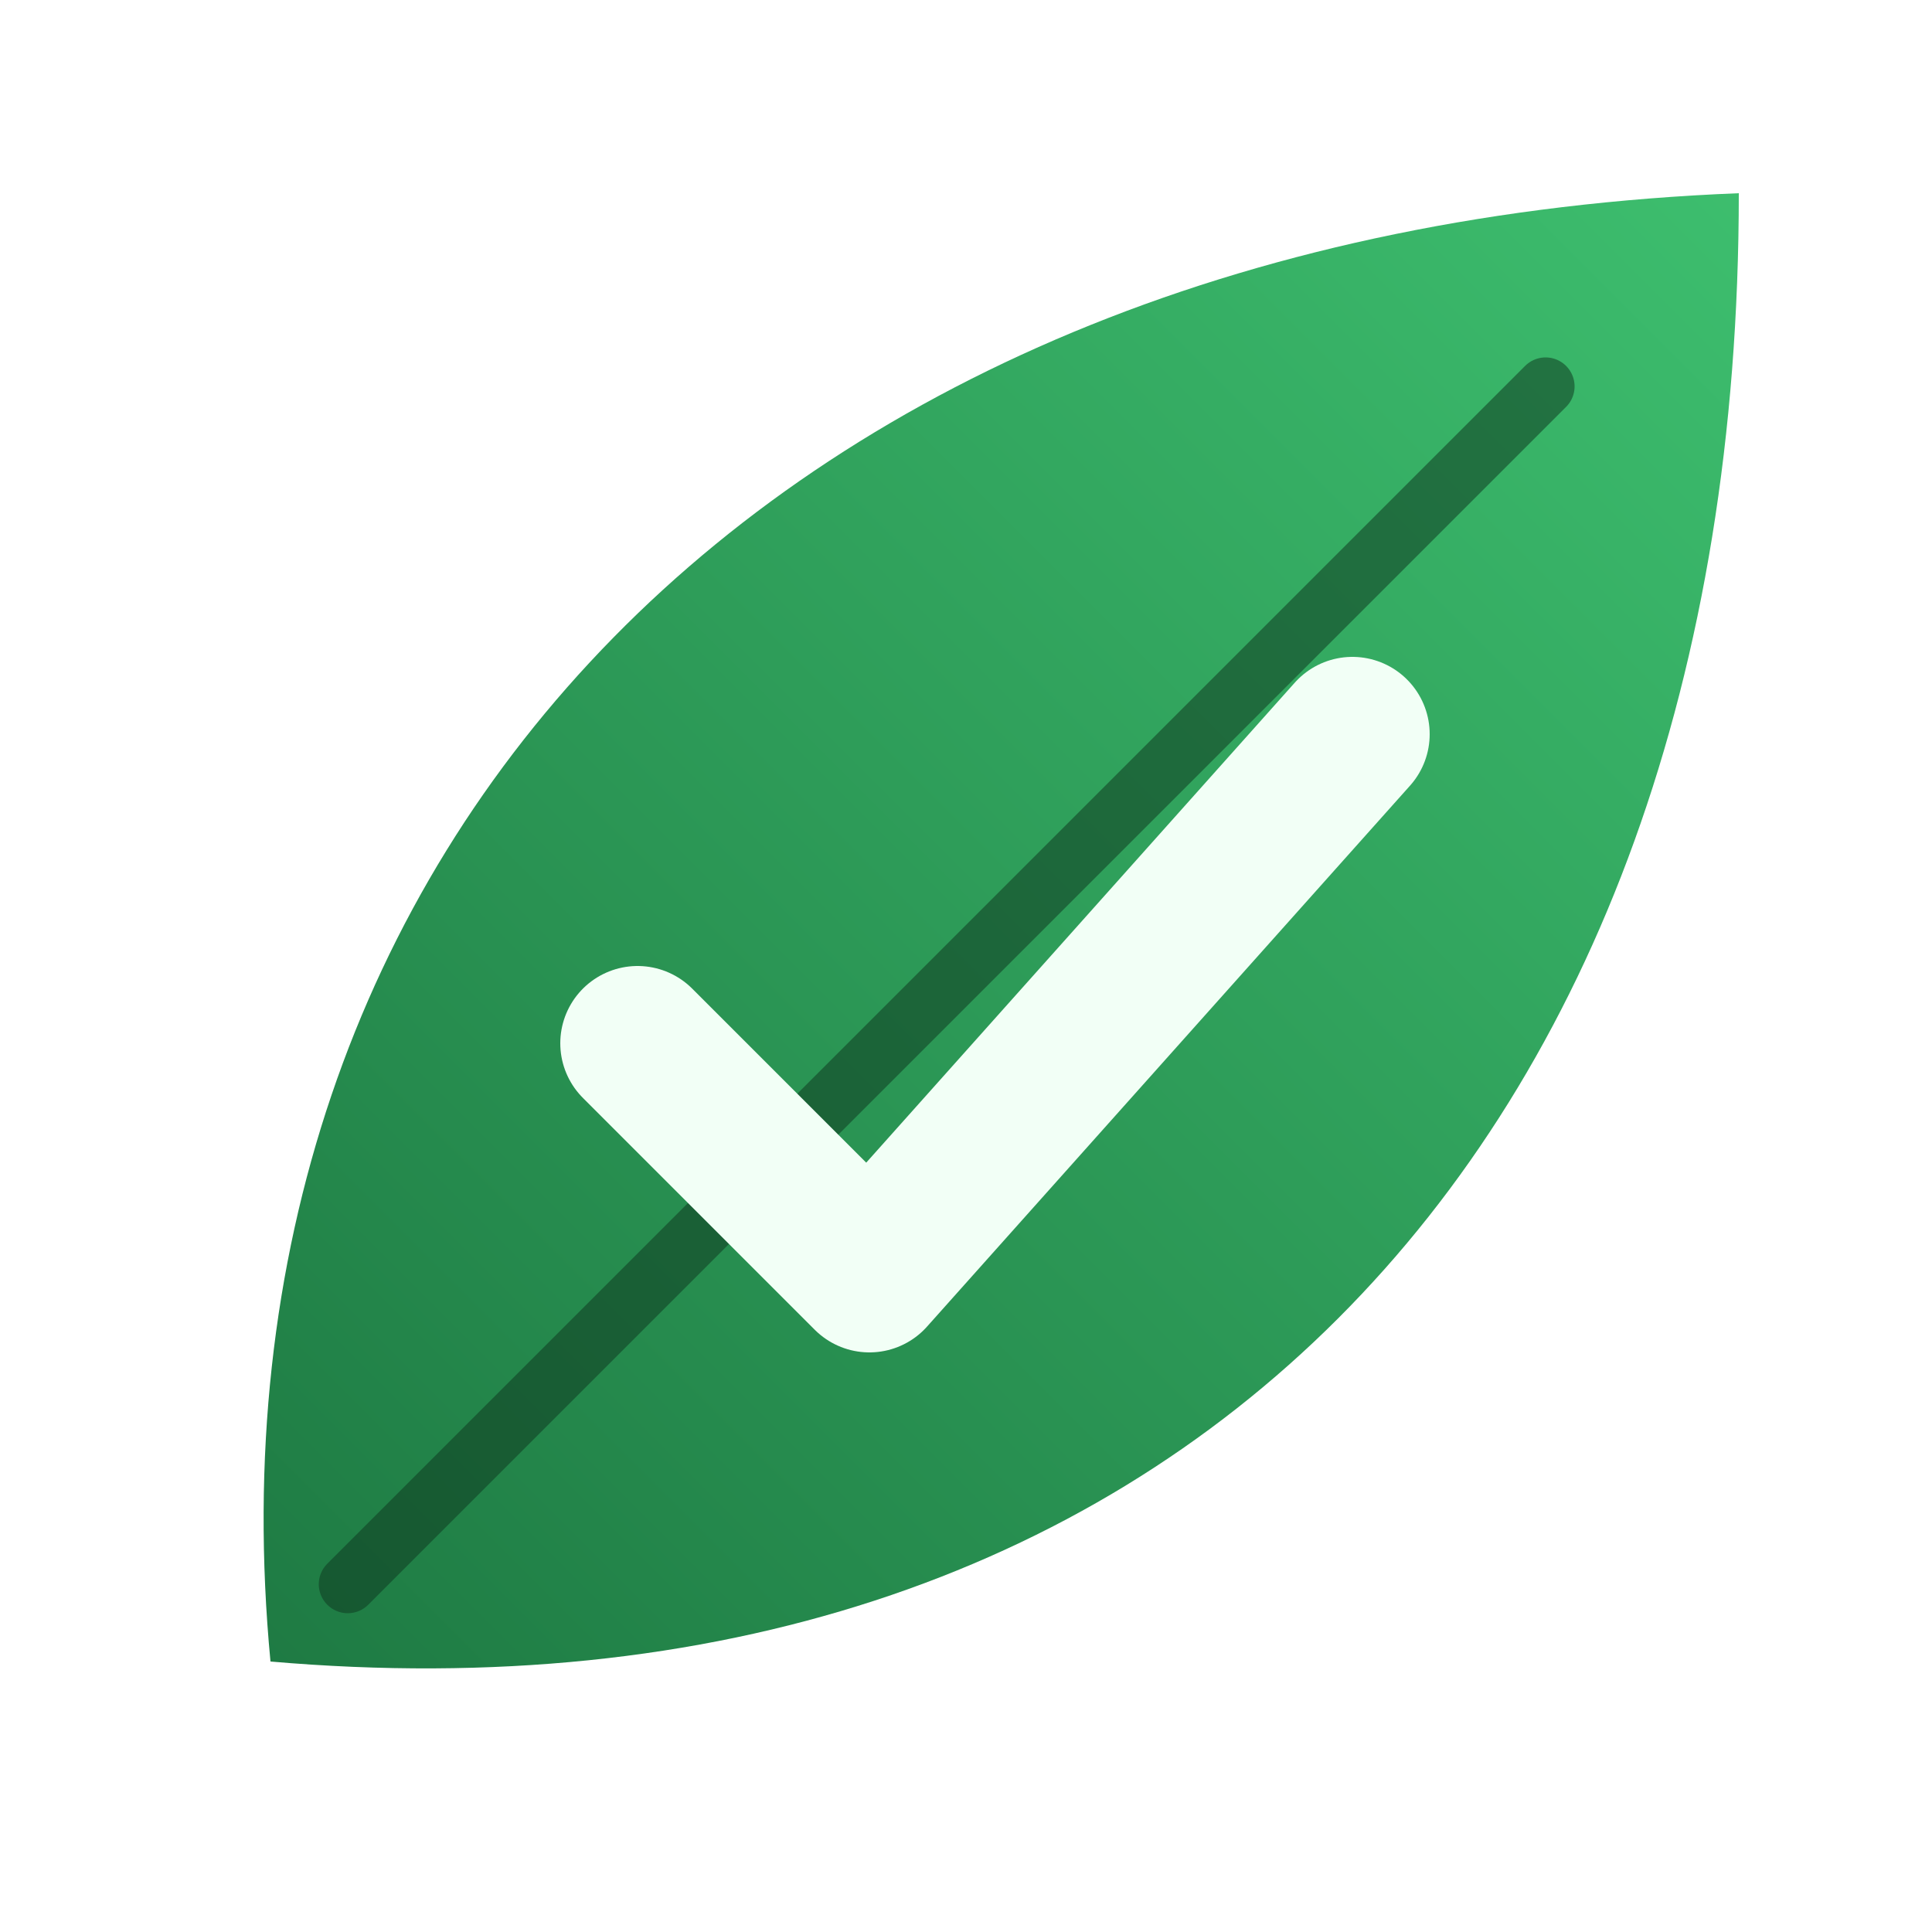
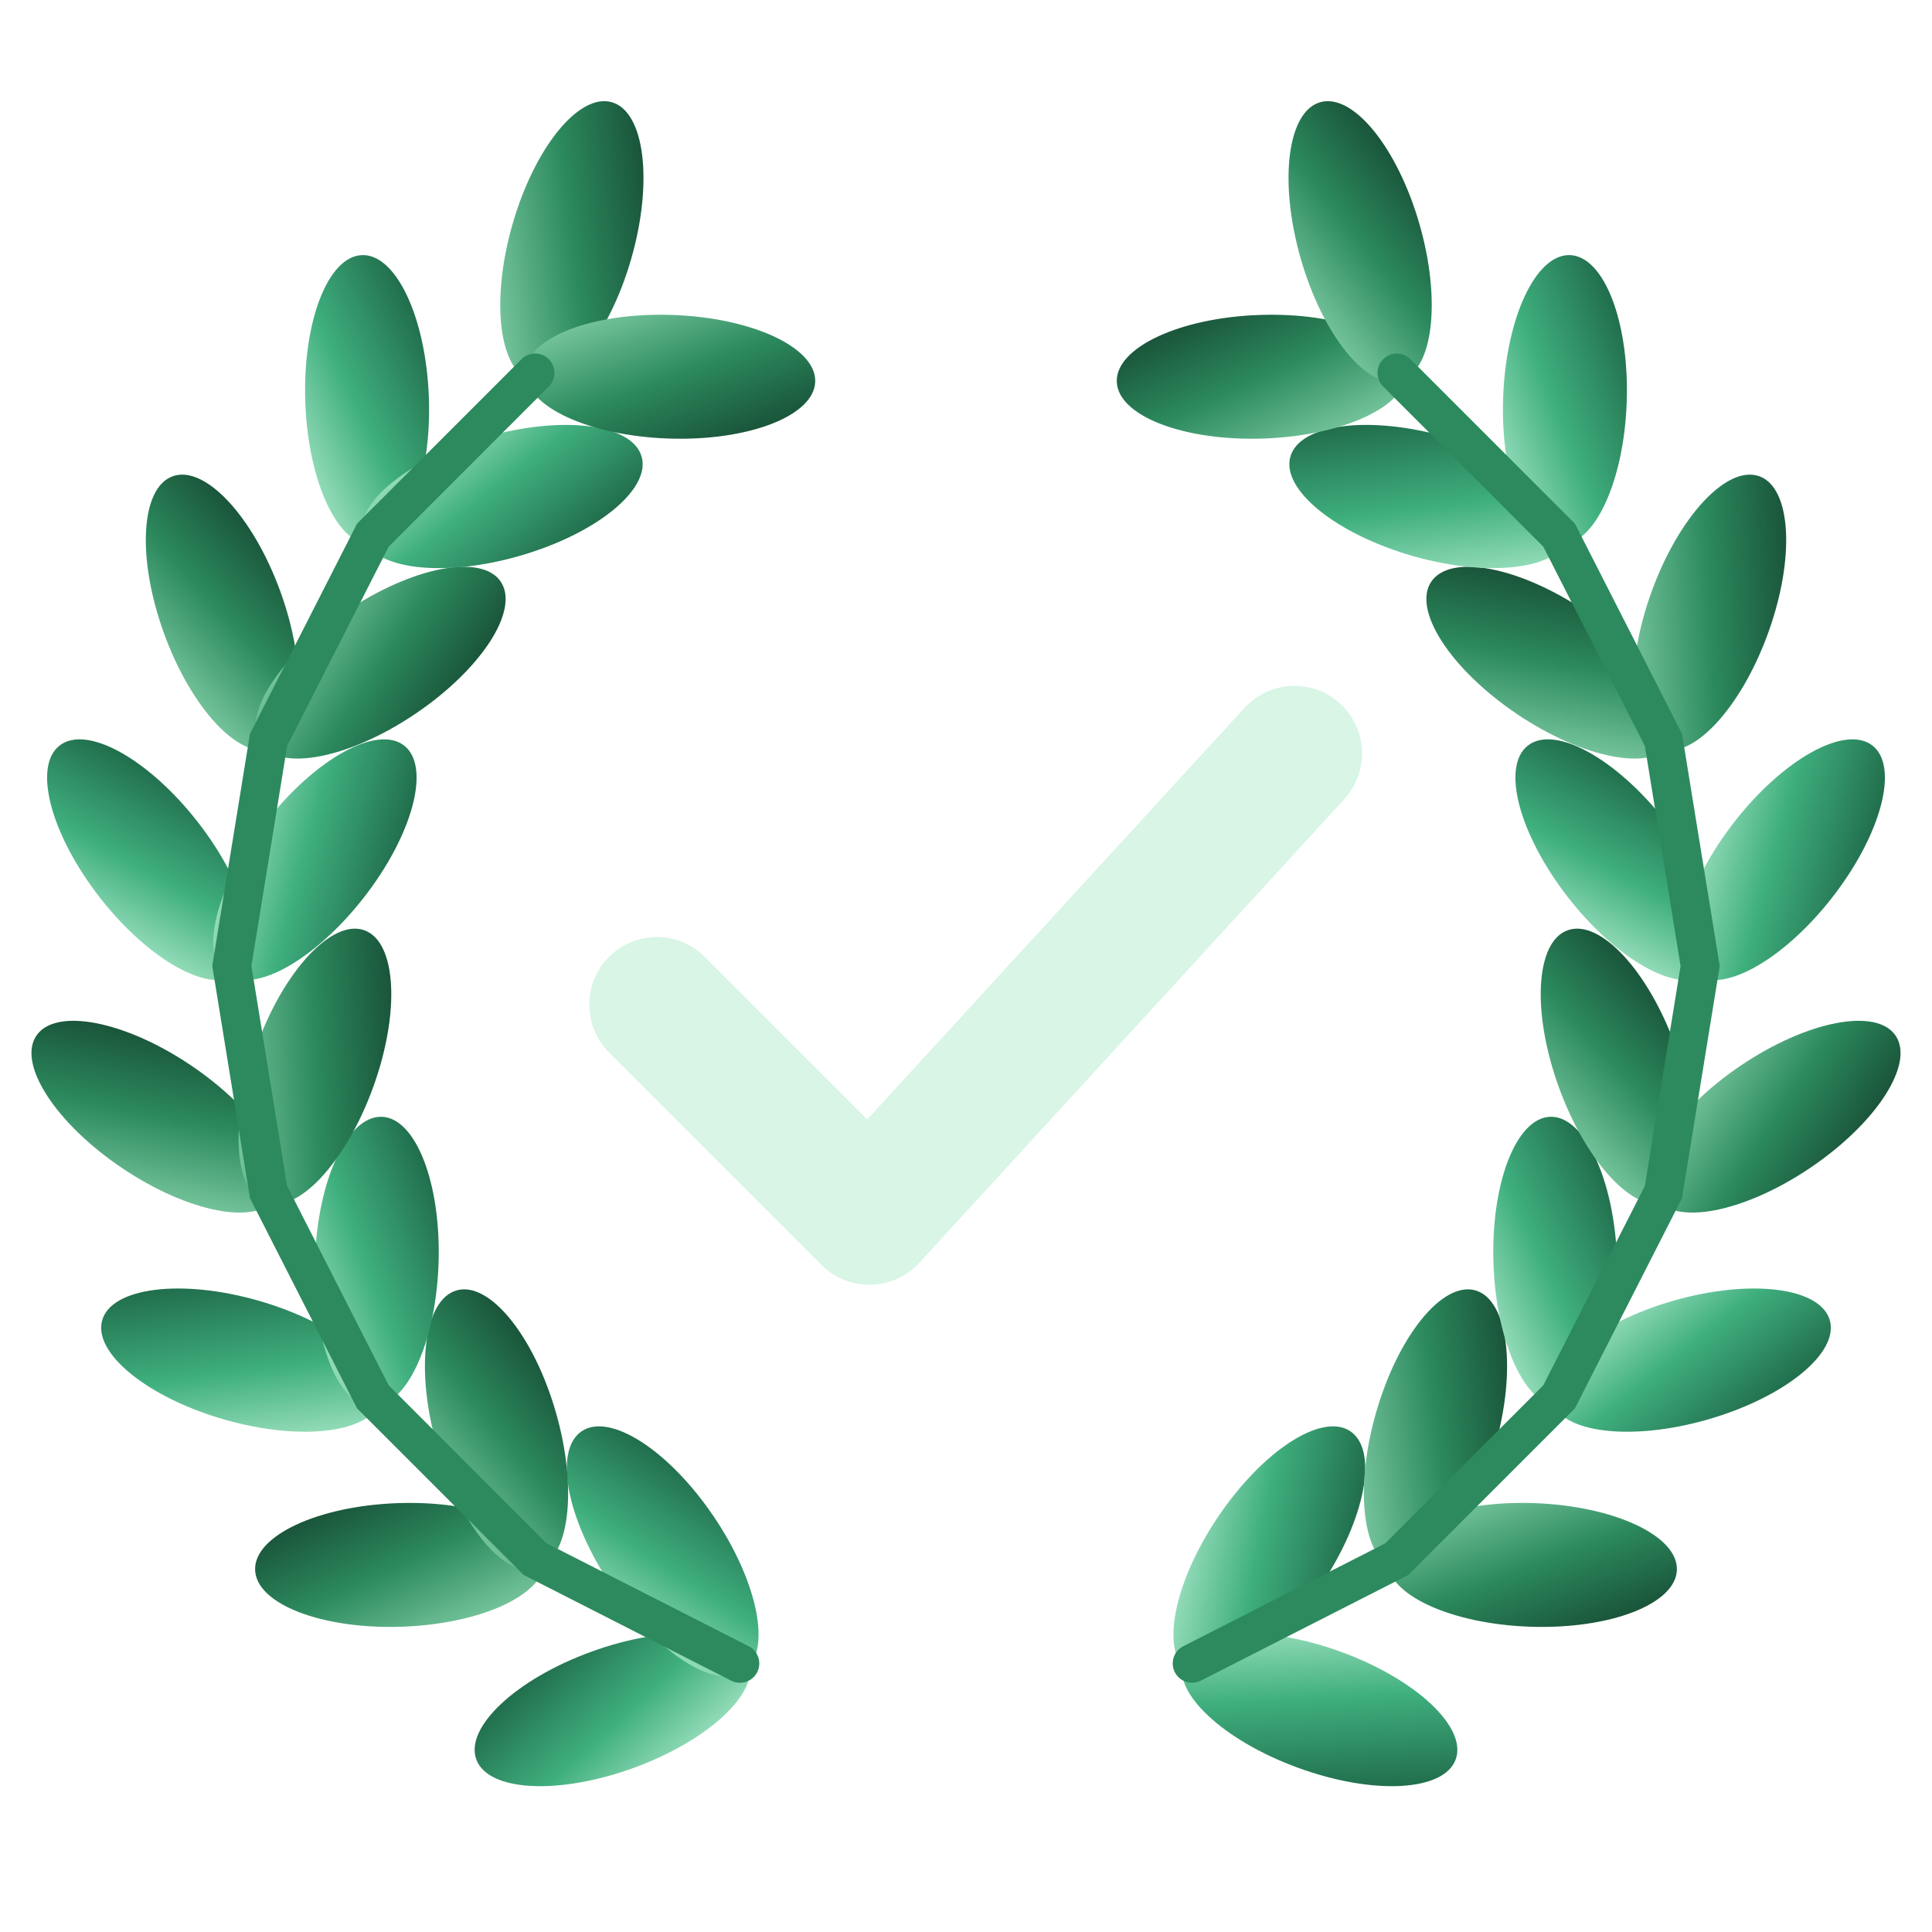
<svg xmlns="http://www.w3.org/2000/svg" viewBox="0 0 100 100">
  <defs>
-     <linearGradient id="lg" x1="0" y1="1" x2="1" y2="0">
-       <stop offset="0" stop-color="#1E7A43" />
-       <stop offset="1" stop-color="#3DBE6E" />
+     <linearGradient id="j1" x1="0" y1="0" x2="1" y2="1">
+       <stop offset="0" stop-color="#B9F0D3" />
+       <stop offset=".45" stop-color="#3FAF7E" />
+       <stop offset="1" stop-color="#16573A" />
+     </linearGradient>
+     <linearGradient id="j2" x1="0" y1="0" x2="1" y2="1">
+       <stop offset="0" stop-color="#8FD9B2" />
+       <stop offset=".5" stop-color="#2C8A5E" />
+       <stop offset="1" stop-color="#123F2B" />
    </linearGradient>
  </defs>
-   <path d="M14 86 C10 44 40 12 90 10 C90 60 60 90 14 86 Z" fill="url(#lg)" />
-   <path d="M18 82 C38 62 56 44 80 20" stroke="#0E3A21" stroke-width="3" fill="none" stroke-linecap="round" opacity=".55" />
-   <path d="M33 54 L45 66 L70 38" fill="none" stroke="#F2FFF6" stroke-width="8" stroke-linecap="round" stroke-linejoin="round" />
+   <ellipse cx="31.7" cy="88.5" rx="7.5" ry="3.2" transform="rotate(-200.0 31.7 88.5)" fill="url(#j1)" />
+   <ellipse cx="34.3" cy="80.3" rx="7.5" ry="3.2" transform="rotate(-124.0 34.3 80.3)" fill="url(#j1)" />
+   <ellipse cx="20.7" cy="81.0" rx="7.5" ry="3.2" transform="rotate(-182.0 20.7 81.0)" fill="url(#j2)" />
+   <ellipse cx="25.7" cy="74.0" rx="7.5" ry="3.2" transform="rotate(-106.0 25.7 74.0)" fill="url(#j2)" />
+   <ellipse cx="12.5" cy="70.4" rx="7.5" ry="3.2" transform="rotate(-164.0 12.5 70.4)" fill="url(#j1)" />
+   <ellipse cx="19.5" cy="65.3" rx="7.5" ry="3.2" transform="rotate(-88.0 19.5 65.3)" fill="url(#j1)" />
+   <ellipse cx="8.1" cy="57.8" rx="7.5" ry="3.2" transform="rotate(-146.0 8.1 57.8)" fill="url(#j2)" />
+   <ellipse cx="16.3" cy="55.2" rx="7.5" ry="3.2" transform="rotate(-70.0 16.3 55.2)" fill="url(#j2)" />
+   <ellipse cx="7.7" cy="44.5" rx="7.5" ry="3.2" transform="rotate(-128.0 7.7 44.5)" fill="url(#j1)" />
+   <ellipse cx="16.3" cy="44.5" rx="7.5" ry="3.2" transform="rotate(-52.0 16.3 44.5)" fill="url(#j1)" />
+   <ellipse cx="11.5" cy="31.7" rx="7.5" ry="3.2" transform="rotate(-110.0 11.5 31.7)" fill="url(#j2)" />
+   <ellipse cx="19.7" cy="34.3" rx="7.5" ry="3.2" transform="rotate(-34.0 19.7 34.3)" fill="url(#j2)" />
+   <ellipse cx="19.0" cy="20.7" rx="7.5" ry="3.2" transform="rotate(-92.0 19.0 20.7)" fill="url(#j1)" />
+   <ellipse cx="26.0" cy="25.7" rx="7.5" ry="3.2" transform="rotate(-16.0 26.0 25.7)" fill="url(#j1)" />
+   <ellipse cx="29.6" cy="12.5" rx="7.5" ry="3.2" transform="rotate(-74.0 29.6 12.5)" fill="url(#j2)" />
+   <ellipse cx="34.7" cy="19.5" rx="7.5" ry="3.2" transform="rotate(2.0 34.7 19.5)" fill="url(#j2)" />
+   <path d="M38.3,86.1 L27.7,80.7 L19.3,72.3 L13.9,61.7 L12.0,50.0 L13.9,38.3 L19.3,27.7 L27.7,19.3" fill="none" stroke="#2C8A5E" stroke-width="2" stroke-linecap="round" />
+   <ellipse cx="65.7" cy="80.3" rx="7.5" ry="3.2" transform="rotate(-56.0 65.7 80.3)" fill="url(#j1)" />
+   <ellipse cx="68.3" cy="88.5" rx="7.5" ry="3.2" transform="rotate(20.0 68.3 88.5)" fill="url(#j1)" />
+   <ellipse cx="74.3" cy="74.0" rx="7.5" ry="3.2" transform="rotate(-74.0 74.3 74.0)" fill="url(#j2)" />
+   <ellipse cx="79.3" cy="81.0" rx="7.5" ry="3.2" transform="rotate(2.0 79.3 81.0)" fill="url(#j2)" />
+   <ellipse cx="80.5" cy="65.3" rx="7.5" ry="3.2" transform="rotate(-92.0 80.5 65.3)" fill="url(#j1)" />
+   <ellipse cx="87.5" cy="70.4" rx="7.5" ry="3.2" transform="rotate(-16.0 87.5 70.4)" fill="url(#j1)" />
+   <ellipse cx="83.7" cy="55.2" rx="7.5" ry="3.2" transform="rotate(-110.0 83.7 55.2)" fill="url(#j2)" />
+   <ellipse cx="91.9" cy="57.8" rx="7.5" ry="3.2" transform="rotate(-34.0 91.9 57.8)" fill="url(#j2)" />
+   <ellipse cx="83.7" cy="44.5" rx="7.5" ry="3.2" transform="rotate(-128.0 83.7 44.5)" fill="url(#j1)" />
+   <ellipse cx="92.3" cy="44.5" rx="7.5" ry="3.2" transform="rotate(-52.0 92.3 44.5)" fill="url(#j1)" />
+   <ellipse cx="80.3" cy="34.3" rx="7.5" ry="3.2" transform="rotate(-146.0 80.3 34.3)" fill="url(#j2)" />
+   <ellipse cx="88.5" cy="31.7" rx="7.5" ry="3.2" transform="rotate(-70.0 88.5 31.7)" fill="url(#j2)" />
+   <ellipse cx="74.0" cy="25.7" rx="7.5" ry="3.2" transform="rotate(-164.0 74.0 25.7)" fill="url(#j1)" />
+   <ellipse cx="81.0" cy="20.7" rx="7.5" ry="3.2" transform="rotate(-88.0 81.0 20.7)" fill="url(#j1)" />
+   <ellipse cx="65.3" cy="19.5" rx="7.5" ry="3.2" transform="rotate(-182.0 65.3 19.5)" fill="url(#j2)" />
+   <ellipse cx="70.4" cy="12.5" rx="7.5" ry="3.2" transform="rotate(-106.0 70.4 12.5)" fill="url(#j2)" />
+   <path d="M61.7,86.1 L72.3,80.7 L80.7,72.3 L86.1,61.7 L88.0,50.0 L86.1,38.3 L80.7,27.7 L72.3,19.3" fill="none" stroke="#2C8A5E" stroke-width="2" stroke-linecap="round" />
+   <path d="M34 52 L45 63 L67 39" fill="none" stroke="#D8F5E6" stroke-width="7" stroke-linecap="round" stroke-linejoin="round" />
</svg>
